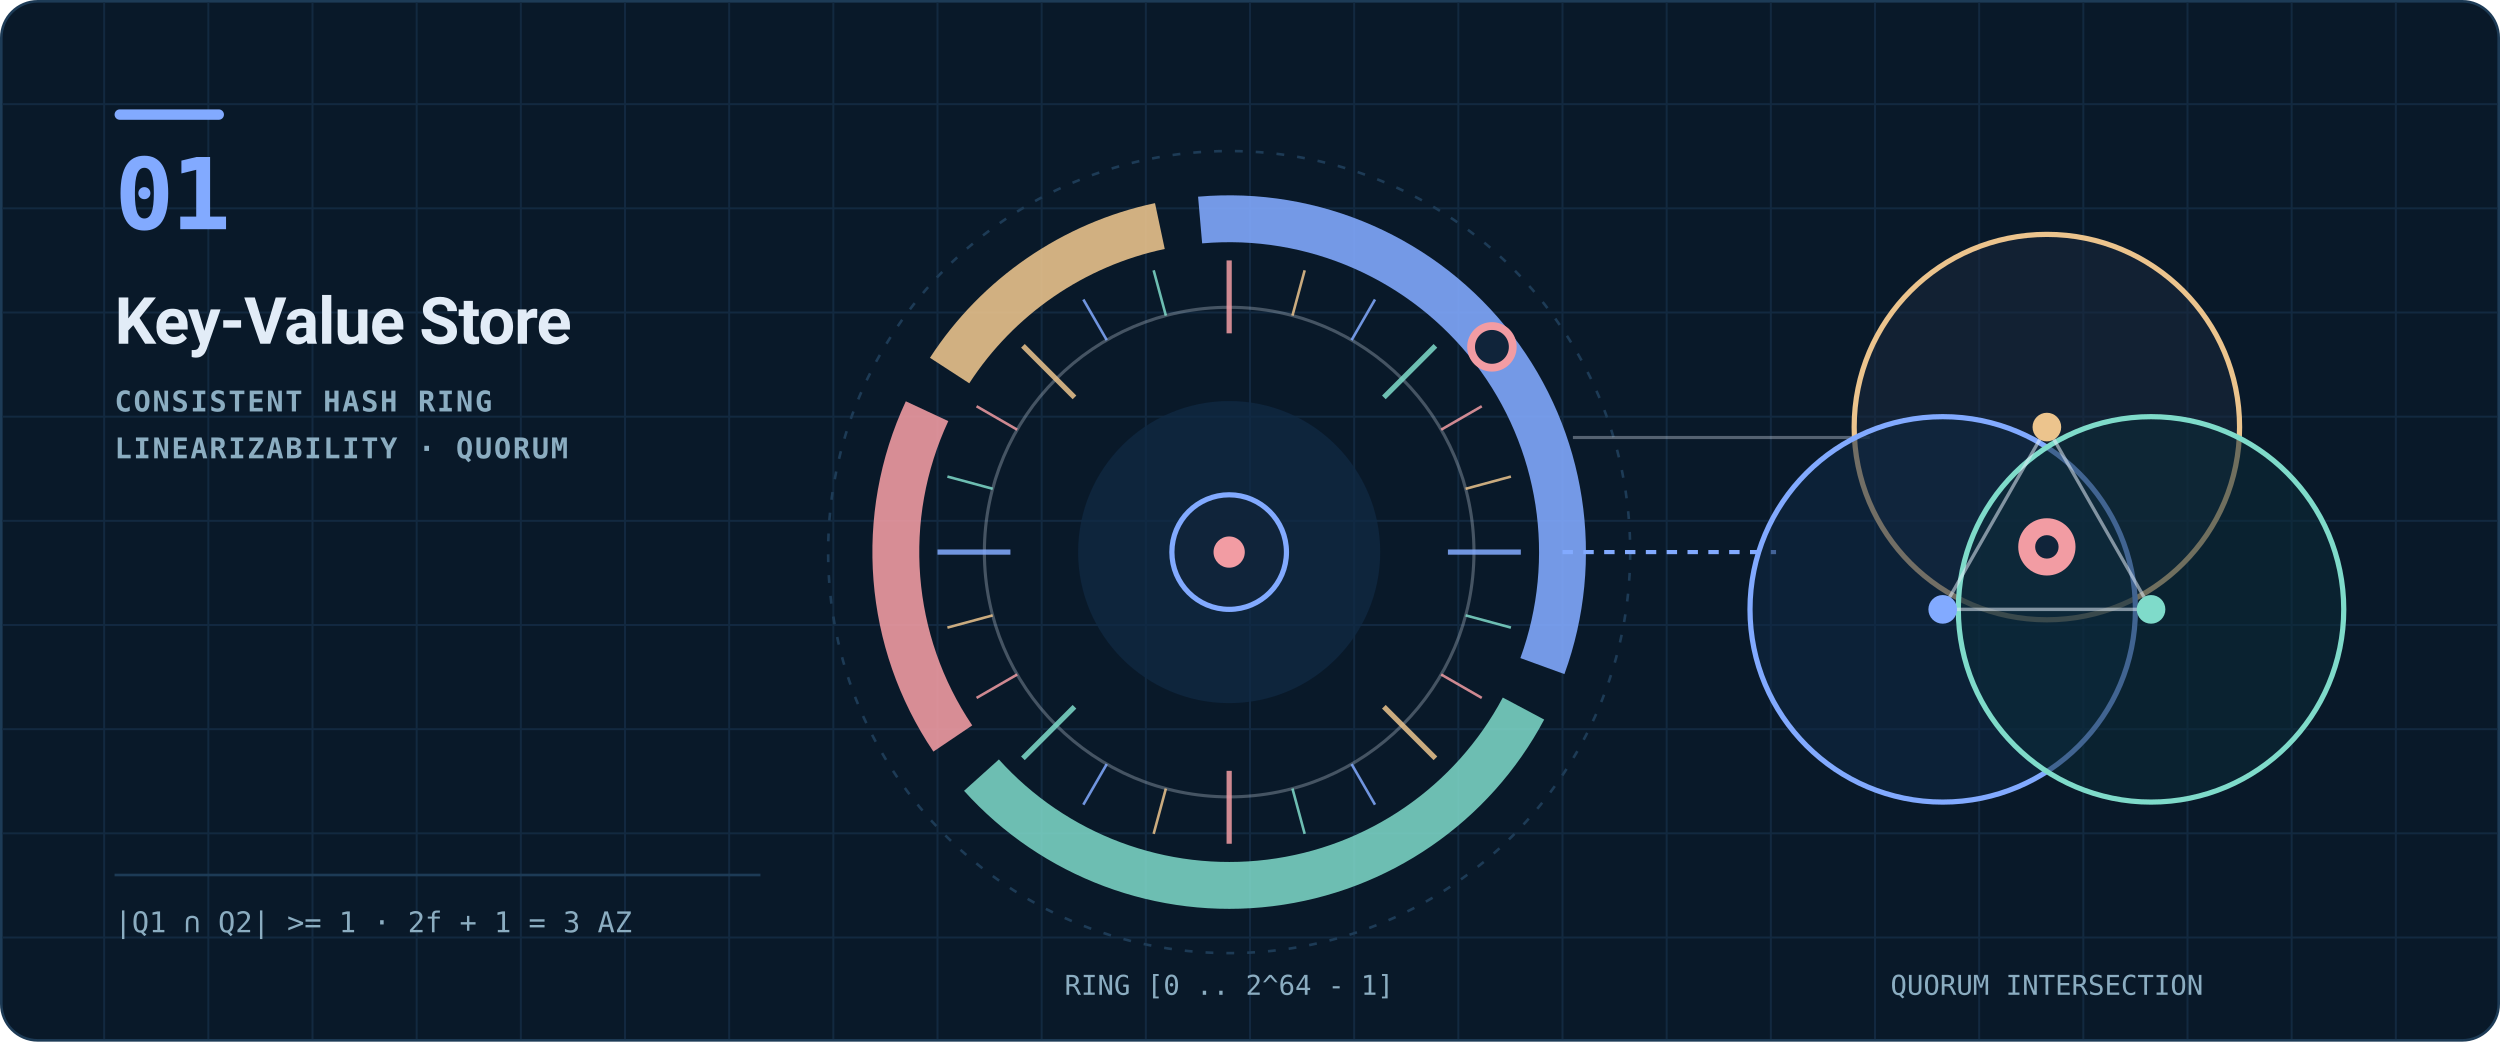
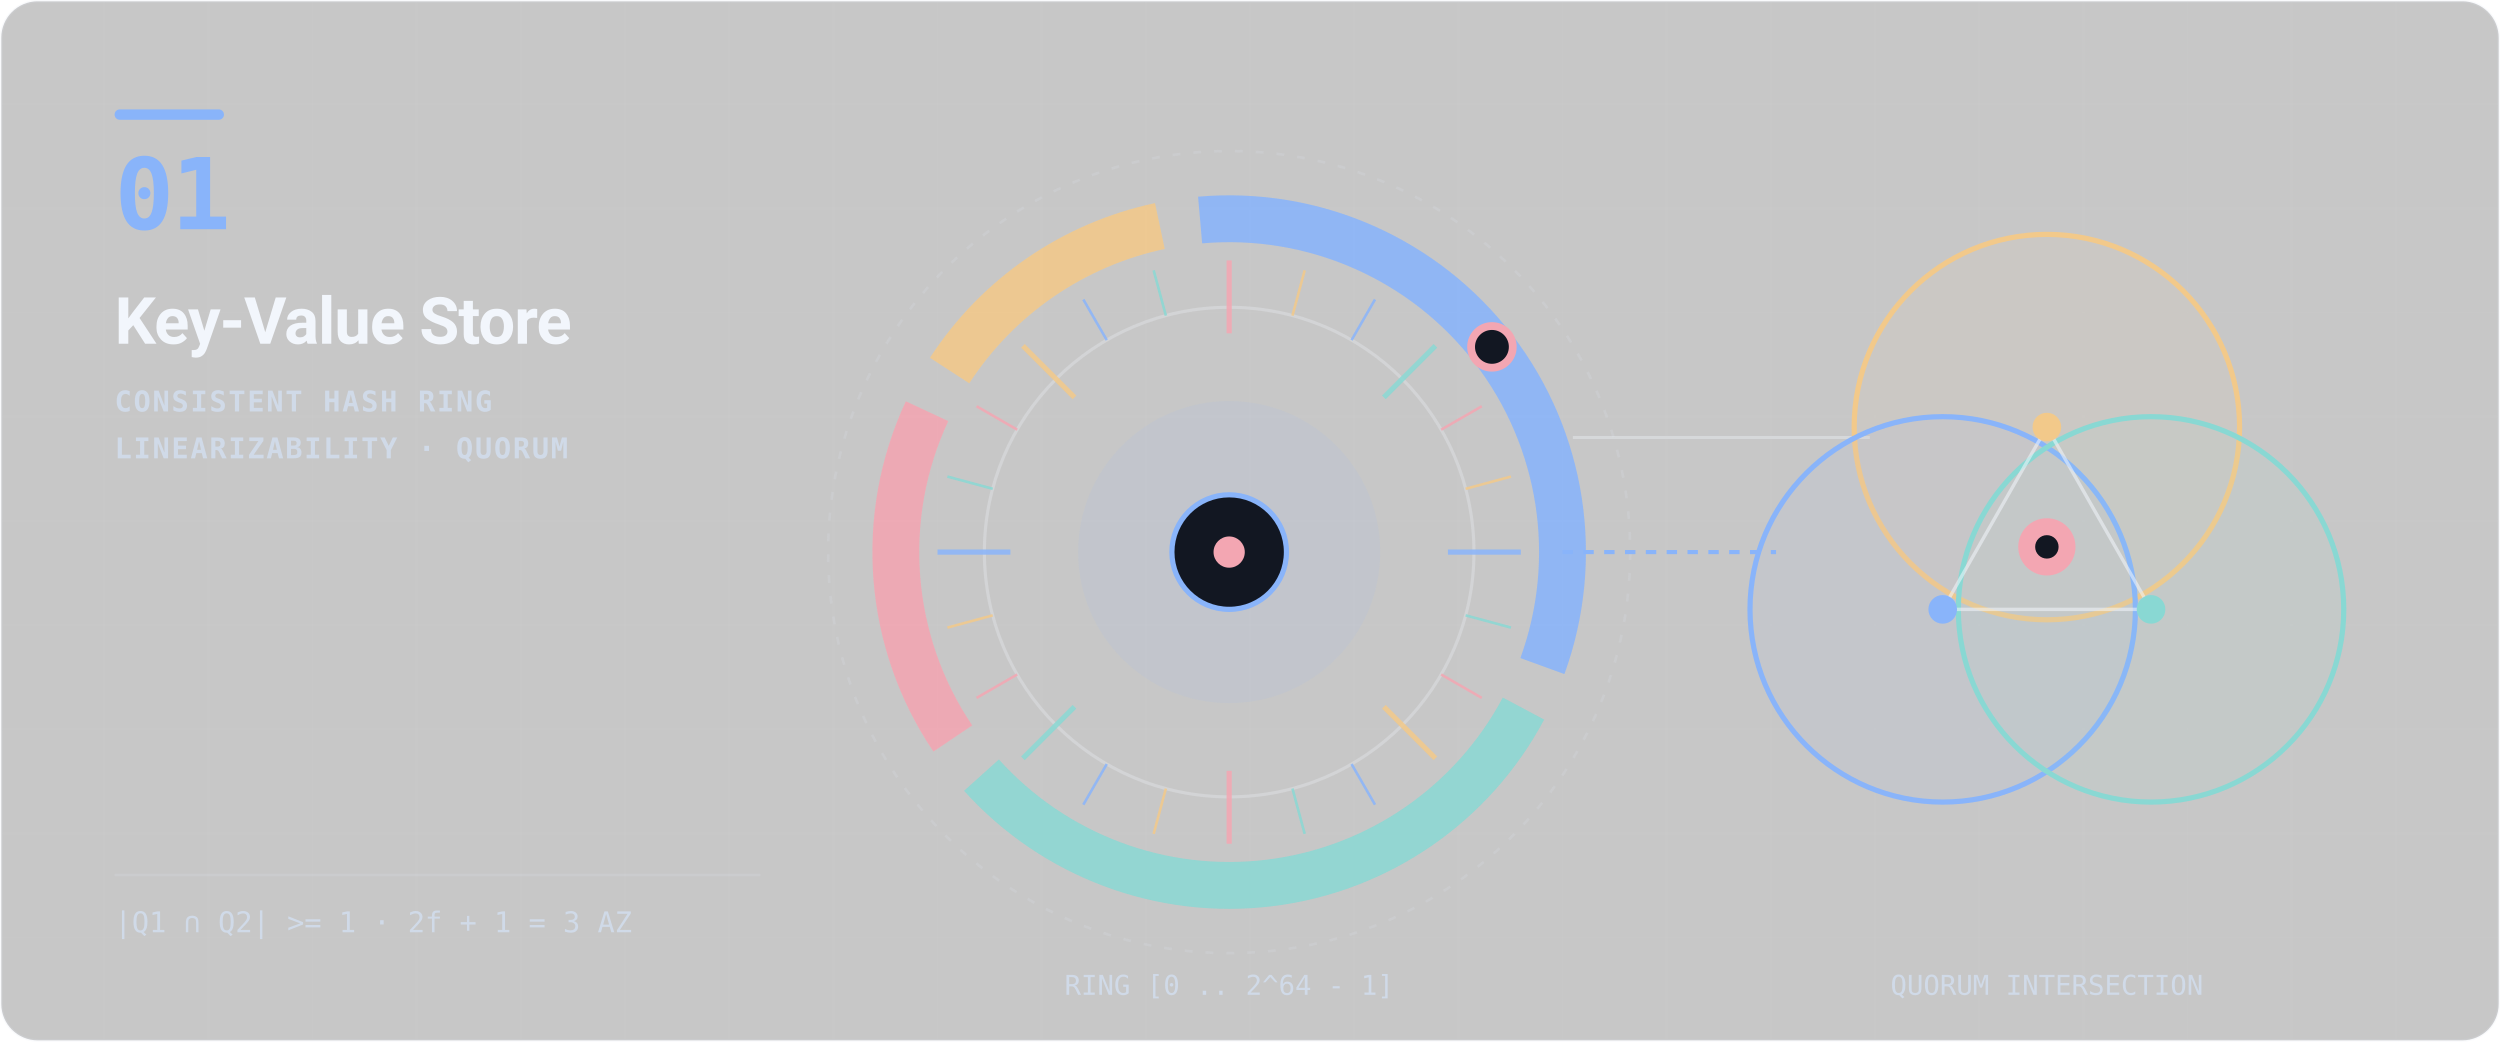
<svg xmlns="http://www.w3.org/2000/svg" viewBox="0 0 960 400" width="960" height="400" shape-rendering="geometricPrecision" text-rendering="geometricPrecision" role="img" aria-label="Chapter 1 abstract geometric artwork: a concentric 64-bit consistent hash ring partitioned into color-coded shard arcs linked by crisp tangent geometry to three overlapping quorum intersection disks symbolizing Raft majority agreement.">
  <style>
    .sans { font-family: -apple-system, BlinkMacSystemFont, "SF Pro Display", "Segoe UI", Roboto, "Helvetica Neue", Arial, sans-serif; }
    .mono { font-family: "SF Mono", SFMono-Regular, ui-monospace, Menlo, Consolas, monospace; }
  </style>
-   <rect x="0.5" y="0.5" width="959" height="399" rx="14" fill="#091929" stroke="#1D3B56" stroke-width="1" />
-   <line x1="40" y1="1" x2="40" y2="399" stroke="#122940" stroke-width="0.75" />
-   <line x1="80" y1="1" x2="80" y2="399" stroke="#122940" stroke-width="0.75" />
-   <line x1="120" y1="1" x2="120" y2="399" stroke="#122940" stroke-width="0.75" />
-   <line x1="160" y1="1" x2="160" y2="399" stroke="#122940" stroke-width="0.75" />
-   <line x1="200" y1="1" x2="200" y2="399" stroke="#122940" stroke-width="0.75" />
-   <line x1="240" y1="1" x2="240" y2="399" stroke="#122940" stroke-width="0.75" />
-   <line x1="280" y1="1" x2="280" y2="399" stroke="#122940" stroke-width="0.75" />
-   <line x1="320" y1="1" x2="320" y2="399" stroke="#122940" stroke-width="0.75" />
-   <line x1="360" y1="1" x2="360" y2="399" stroke="#122940" stroke-width="0.75" />
-   <line x1="400" y1="1" x2="400" y2="399" stroke="#122940" stroke-width="0.75" />
-   <line x1="440" y1="1" x2="440" y2="399" stroke="#122940" stroke-width="0.75" />
-   <line x1="480" y1="1" x2="480" y2="399" stroke="#122940" stroke-width="0.75" />
-   <line x1="520" y1="1" x2="520" y2="399" stroke="#122940" stroke-width="0.75" />
-   <line x1="560" y1="1" x2="560" y2="399" stroke="#122940" stroke-width="0.75" />
-   <line x1="600" y1="1" x2="600" y2="399" stroke="#122940" stroke-width="0.75" />
-   <line x1="640" y1="1" x2="640" y2="399" stroke="#122940" stroke-width="0.75" />
-   <line x1="680" y1="1" x2="680" y2="399" stroke="#122940" stroke-width="0.75" />
-   <line x1="720" y1="1" x2="720" y2="399" stroke="#122940" stroke-width="0.75" />
-   <line x1="760" y1="1" x2="760" y2="399" stroke="#122940" stroke-width="0.75" />
-   <line x1="800" y1="1" x2="800" y2="399" stroke="#122940" stroke-width="0.75" />
-   <line x1="840" y1="1" x2="840" y2="399" stroke="#122940" stroke-width="0.75" />
-   <line x1="880" y1="1" x2="880" y2="399" stroke="#122940" stroke-width="0.75" />
-   <line x1="920" y1="1" x2="920" y2="399" stroke="#122940" stroke-width="0.75" />
-   <line x1="1" y1="40" x2="959" y2="40" stroke="#122940" stroke-width="0.75" />
-   <line x1="1" y1="80" x2="959" y2="80" stroke="#122940" stroke-width="0.75" />
-   <line x1="1" y1="120" x2="959" y2="120" stroke="#122940" stroke-width="0.75" />
-   <line x1="1" y1="160" x2="959" y2="160" stroke="#122940" stroke-width="0.75" />
-   <line x1="1" y1="200" x2="959" y2="200" stroke="#122940" stroke-width="0.75" />
-   <line x1="1" y1="240" x2="959" y2="240" stroke="#122940" stroke-width="0.75" />
-   <line x1="1" y1="280" x2="959" y2="280" stroke="#122940" stroke-width="0.75" />
-   <line x1="1" y1="320" x2="959" y2="320" stroke="#122940" stroke-width="0.75" />
-   <line x1="1" y1="360" x2="959" y2="360" stroke="#122940" stroke-width="0.75" />
-   <rect x="44" y="42" width="42" height="4" rx="2" fill="#82AAFF" />
-   <text x="44" y="88" class="mono" font-size="38" font-weight="700" fill="#82AAFF" letter-spacing="-0.03em">01</text>
-   <text x="44" y="132" class="sans" font-size="25" font-weight="750" fill="#E2ECF7" letter-spacing="-0.015em">Key-Value Store</text>
-   <text x="44" y="158" class="mono" font-size="11" font-weight="600" fill="#8BADC1" letter-spacing="0.06em">CONSISTENT HASH RING</text>
-   <text x="44" y="176" class="mono" font-size="11" font-weight="600" fill="#8BADC1" letter-spacing="0.06em">LINEARIZABILITY · QUORUM</text>
-   <line x1="44" y1="336" x2="292" y2="336" stroke="#1D3B56" stroke-width="1" />
-   <text x="44" y="358" class="mono" font-size="11" fill="#8BADC1">|Q1 ∩ Q2| &gt;= 1   ·   2f + 1 = 3 AZ</text>
-   <circle cx="472" cy="212" r="154" fill="none" stroke="#1D3B56" stroke-width="1" stroke-dasharray="3 5" />
-   <path d="M 460.84 84.49 A 128.00 128.00 0 0 1 592.28 255.78" fill="none" stroke="#82AAFF" stroke-width="18" stroke-linecap="butt" opacity="0.88" />
-   <path d="M 585.02 272.09 A 128.00 128.00 0 0 1 376.88 297.65" fill="none" stroke="#7FDBCA" stroke-width="18" stroke-linecap="butt" opacity="0.85" />
-   <path d="M 365.88 283.58 A 128.00 128.00 0 0 1 355.99 157.90" fill="none" stroke="#F29CA3" stroke-width="18" stroke-linecap="butt" opacity="0.88" />
-   <path d="M 364.65 142.29 A 128.00 128.00 0 0 1 445.39 86.80" fill="none" stroke="#ECC48D" stroke-width="18" stroke-linecap="butt" opacity="0.88" />
-   <circle cx="472" cy="212" r="94" fill="none" stroke="#E2ECF7" stroke-width="1.2" opacity="0.28" />
-   <circle cx="472" cy="212" r="58" fill="#0F2944" opacity="0.72" />
-   <circle cx="472" cy="212" r="22" fill="#10243A" stroke="#82AAFF" stroke-width="2" />
-   <circle cx="472" cy="212" r="6" fill="#F29CA3" />
-   <line x1="556.0" y1="212.0" x2="584.0" y2="212.0" stroke="#82AAFF" stroke-width="2.0" opacity="0.85" />
-   <line x1="562.8" y1="236.3" x2="580.2" y2="241.0" stroke="#7FDBCA" stroke-width="1.0" opacity="0.85" />
-   <line x1="553.4" y1="259.0" x2="569.0" y2="268.0" stroke="#F29CA3" stroke-width="1.0" opacity="0.85" />
-   <line x1="531.4" y1="271.4" x2="551.2" y2="291.2" stroke="#ECC48D" stroke-width="2.0" opacity="0.85" />
-   <line x1="519.0" y1="293.4" x2="528.0" y2="309.0" stroke="#82AAFF" stroke-width="1.0" opacity="0.85" />
-   <line x1="496.3" y1="302.8" x2="501.0" y2="320.2" stroke="#7FDBCA" stroke-width="1.0" opacity="0.85" />
-   <line x1="472.0" y1="296.0" x2="472.0" y2="324.0" stroke="#F29CA3" stroke-width="2.0" opacity="0.85" />
-   <line x1="447.7" y1="302.8" x2="443.0" y2="320.2" stroke="#ECC48D" stroke-width="1.0" opacity="0.85" />
-   <line x1="425.0" y1="293.4" x2="416.0" y2="309.0" stroke="#82AAFF" stroke-width="1.0" opacity="0.85" />
-   <line x1="412.6" y1="271.4" x2="392.8" y2="291.2" stroke="#7FDBCA" stroke-width="2.0" opacity="0.85" />
-   <line x1="390.6" y1="259.0" x2="375.0" y2="268.0" stroke="#F29CA3" stroke-width="1.0" opacity="0.85" />
-   <line x1="381.2" y1="236.3" x2="363.8" y2="241.0" stroke="#ECC48D" stroke-width="1.0" opacity="0.85" />
-   <line x1="388.0" y1="212.0" x2="360.0" y2="212.0" stroke="#82AAFF" stroke-width="2.0" opacity="0.85" />
-   <line x1="381.2" y1="187.7" x2="363.8" y2="183.0" stroke="#7FDBCA" stroke-width="1.0" opacity="0.85" />
-   <line x1="390.6" y1="165.0" x2="375.0" y2="156.0" stroke="#F29CA3" stroke-width="1.0" opacity="0.85" />
-   <line x1="412.6" y1="152.6" x2="392.8" y2="132.8" stroke="#ECC48D" stroke-width="2.0" opacity="0.85" />
-   <line x1="425.0" y1="130.6" x2="416.0" y2="115.0" stroke="#82AAFF" stroke-width="1.0" opacity="0.85" />
-   <line x1="447.7" y1="121.2" x2="443.0" y2="103.8" stroke="#7FDBCA" stroke-width="1.0" opacity="0.85" />
-   <line x1="472.0" y1="128.0" x2="472.0" y2="100.0" stroke="#F29CA3" stroke-width="2.0" opacity="0.85" />
-   <line x1="496.3" y1="121.2" x2="501.0" y2="103.8" stroke="#ECC48D" stroke-width="1.0" opacity="0.85" />
-   <line x1="519.0" y1="130.6" x2="528.0" y2="115.0" stroke="#82AAFF" stroke-width="1.0" opacity="0.85" />
-   <line x1="531.4" y1="152.6" x2="551.2" y2="132.8" stroke="#7FDBCA" stroke-width="2.0" opacity="0.85" />
-   <line x1="553.4" y1="165.0" x2="569.0" y2="156.0" stroke="#F29CA3" stroke-width="1.0" opacity="0.85" />
-   <line x1="562.8" y1="187.7" x2="580.2" y2="183.0" stroke="#ECC48D" stroke-width="1.0" opacity="0.85" />
-   <circle cx="572.9" cy="133.2" r="8" fill="#10243A" stroke="#F29CA3" stroke-width="3" />
-   <line x1="604" y1="168" x2="718" y2="168" stroke="#E2ECF7" stroke-width="1.2" opacity="0.35" />
-   <line x1="600" y1="212" x2="682" y2="212" stroke="#82AAFF" stroke-width="1.6" stroke-dasharray="4 4" />
-   <circle cx="786" cy="164" r="74" fill="#1B293C" fill-opacity="0.55" stroke="#ECC48D" stroke-width="2.0" />
-   <circle cx="746" cy="234" r="74" fill="#0F2944" fill-opacity="0.55" stroke="#82AAFF" stroke-width="2.0" />
-   <circle cx="826" cy="234" r="74" fill="#0B2A38" fill-opacity="0.55" stroke="#7FDBCA" stroke-width="2.0" />
-   <polygon points="786,164 746,234 826,234" fill="none" stroke="#E2ECF7" stroke-width="1.3" opacity="0.55" />
-   <circle cx="786" cy="210" r="11" fill="#F29CA3" />
-   <circle cx="786" cy="210" r="4.5" fill="#10243A" />
-   <circle cx="786" cy="164" r="5.5" fill="#ECC48D" />
-   <circle cx="746" cy="234" r="5.5" fill="#82AAFF" />
-   <circle cx="826" cy="234" r="5.5" fill="#7FDBCA" />
-   <text x="472" y="382" text-anchor="middle" class="mono" font-size="10.5" fill="#8BADC1">RING [0 .. 2^64 - 1]</text>
-   <text x="786" y="382" text-anchor="middle" class="mono" font-size="10.5" fill="#8BADC1">QUORUM INTERSECTION</text>
+   <rect x="0.5" y="0.5" width="959" height="399" rx="14" fill="rgba(0, 0, 0, 0.22)" stroke="rgba(226, 232, 240, 0.18)" stroke-width="1" />
+   <line x1="40" y1="1" x2="40" y2="399" stroke="rgba(226, 232, 240, 0.04)" stroke-width="0.75" />
+   <line x1="80" y1="1" x2="80" y2="399" stroke="rgba(226, 232, 240, 0.04)" stroke-width="0.75" />
+   <line x1="120" y1="1" x2="120" y2="399" stroke="rgba(226, 232, 240, 0.04)" stroke-width="0.75" />
+   <line x1="160" y1="1" x2="160" y2="399" stroke="rgba(226, 232, 240, 0.04)" stroke-width="0.75" />
+   <line x1="200" y1="1" x2="200" y2="399" stroke="rgba(226, 232, 240, 0.04)" stroke-width="0.75" />
+   <line x1="240" y1="1" x2="240" y2="399" stroke="rgba(226, 232, 240, 0.04)" stroke-width="0.75" />
+   <line x1="280" y1="1" x2="280" y2="399" stroke="rgba(226, 232, 240, 0.04)" stroke-width="0.75" />
+   <line x1="320" y1="1" x2="320" y2="399" stroke="rgba(226, 232, 240, 0.04)" stroke-width="0.75" />
+   <line x1="360" y1="1" x2="360" y2="399" stroke="rgba(226, 232, 240, 0.04)" stroke-width="0.75" />
+   <line x1="400" y1="1" x2="400" y2="399" stroke="rgba(226, 232, 240, 0.04)" stroke-width="0.75" />
+   <line x1="440" y1="1" x2="440" y2="399" stroke="rgba(226, 232, 240, 0.04)" stroke-width="0.75" />
+   <line x1="480" y1="1" x2="480" y2="399" stroke="rgba(226, 232, 240, 0.04)" stroke-width="0.75" />
+   <line x1="520" y1="1" x2="520" y2="399" stroke="rgba(226, 232, 240, 0.04)" stroke-width="0.75" />
+   <line x1="560" y1="1" x2="560" y2="399" stroke="rgba(226, 232, 240, 0.04)" stroke-width="0.75" />
+   <line x1="600" y1="1" x2="600" y2="399" stroke="rgba(226, 232, 240, 0.04)" stroke-width="0.75" />
+   <line x1="640" y1="1" x2="640" y2="399" stroke="rgba(226, 232, 240, 0.04)" stroke-width="0.75" />
+   <line x1="680" y1="1" x2="680" y2="399" stroke="rgba(226, 232, 240, 0.04)" stroke-width="0.75" />
+   <line x1="720" y1="1" x2="720" y2="399" stroke="rgba(226, 232, 240, 0.04)" stroke-width="0.75" />
+   <line x1="760" y1="1" x2="760" y2="399" stroke="rgba(226, 232, 240, 0.04)" stroke-width="0.75" />
+   <line x1="800" y1="1" x2="800" y2="399" stroke="rgba(226, 232, 240, 0.04)" stroke-width="0.75" />
+   <line x1="840" y1="1" x2="840" y2="399" stroke="rgba(226, 232, 240, 0.04)" stroke-width="0.75" />
+   <line x1="880" y1="1" x2="880" y2="399" stroke="rgba(226, 232, 240, 0.04)" stroke-width="0.75" />
+   <line x1="920" y1="1" x2="920" y2="399" stroke="rgba(226, 232, 240, 0.04)" stroke-width="0.75" />
+   <line x1="1" y1="40" x2="959" y2="40" stroke="rgba(226, 232, 240, 0.04)" stroke-width="0.75" />
+   <line x1="1" y1="80" x2="959" y2="80" stroke="rgba(226, 232, 240, 0.04)" stroke-width="0.75" />
+   <line x1="1" y1="120" x2="959" y2="120" stroke="rgba(226, 232, 240, 0.04)" stroke-width="0.75" />
+   <line x1="1" y1="160" x2="959" y2="160" stroke="rgba(226, 232, 240, 0.04)" stroke-width="0.75" />
+   <line x1="1" y1="200" x2="959" y2="200" stroke="rgba(226, 232, 240, 0.04)" stroke-width="0.75" />
+   <line x1="1" y1="240" x2="959" y2="240" stroke="rgba(226, 232, 240, 0.04)" stroke-width="0.75" />
+   <line x1="1" y1="280" x2="959" y2="280" stroke="rgba(226, 232, 240, 0.04)" stroke-width="0.75" />
+   <line x1="1" y1="320" x2="959" y2="320" stroke="rgba(226, 232, 240, 0.04)" stroke-width="0.75" />
+   <line x1="1" y1="360" x2="959" y2="360" stroke="rgba(226, 232, 240, 0.04)" stroke-width="0.75" />
+   <rect x="44" y="42" width="42" height="4" rx="2" fill="#89B4FA" />
+   <text x="44" y="88" class="mono" font-size="38" font-weight="700" fill="#89B4FA" letter-spacing="-0.03em">01</text>
+   <text x="44" y="132" class="sans" font-size="25" font-weight="750" fill="#F2F6FC" letter-spacing="-0.015em">Key-Value Store</text>
+   <text x="44" y="158" class="mono" font-size="11" font-weight="600" fill="#D0DAE8" letter-spacing="0.06em">CONSISTENT HASH RING</text>
+   <text x="44" y="176" class="mono" font-size="11" font-weight="600" fill="#D0DAE8" letter-spacing="0.06em">LINEARIZABILITY · QUORUM</text>
+   <line x1="44" y1="336" x2="292" y2="336" stroke="rgba(226, 232, 240, 0.18)" stroke-width="1" />
+   <text x="44" y="358" class="mono" font-size="11" fill="#D0DAE8">|Q1 ∩ Q2| &gt;= 1   ·   2f + 1 = 3 AZ</text>
+   <circle cx="472" cy="212" r="154" fill="none" stroke="rgba(226, 232, 240, 0.18)" stroke-width="1" stroke-dasharray="3 5" />
+   <path d="M 460.84 84.49 A 128.00 128.00 0 0 1 592.28 255.78" fill="none" stroke="#89B4FA" stroke-width="18" stroke-linecap="butt" opacity="0.88" />
+   <path d="M 585.02 272.09 A 128.00 128.00 0 0 1 376.88 297.65" fill="none" stroke="#89D8D3" stroke-width="18" stroke-linecap="butt" opacity="0.85" />
+   <path d="M 365.88 283.58 A 128.00 128.00 0 0 1 355.99 157.90" fill="none" stroke="#F3A6B2" stroke-width="18" stroke-linecap="butt" opacity="0.88" />
+   <path d="M 364.65 142.29 A 128.00 128.00 0 0 1 445.39 86.80" fill="none" stroke="#F2C98A" stroke-width="18" stroke-linecap="butt" opacity="0.88" />
+   <circle cx="472" cy="212" r="94" fill="none" stroke="#F2F6FC" stroke-width="1.2" opacity="0.28" />
+   <circle cx="472" cy="212" r="58" fill="rgba(137, 180, 250, 0.12)" opacity="0.72" />
+   <circle cx="472" cy="212" r="22" fill="#121722" stroke="#89B4FA" stroke-width="2" />
+   <circle cx="472" cy="212" r="6" fill="#F3A6B2" />
+   <line x1="556.0" y1="212.0" x2="584.0" y2="212.0" stroke="#89B4FA" stroke-width="2.0" opacity="0.85" />
+   <line x1="562.8" y1="236.3" x2="580.2" y2="241.0" stroke="#89D8D3" stroke-width="1.0" opacity="0.85" />
+   <line x1="553.4" y1="259.0" x2="569.0" y2="268.0" stroke="#F3A6B2" stroke-width="1.0" opacity="0.85" />
+   <line x1="531.4" y1="271.4" x2="551.2" y2="291.2" stroke="#F2C98A" stroke-width="2.0" opacity="0.85" />
+   <line x1="519.0" y1="293.4" x2="528.0" y2="309.0" stroke="#89B4FA" stroke-width="1.0" opacity="0.85" />
+   <line x1="496.3" y1="302.8" x2="501.0" y2="320.2" stroke="#89D8D3" stroke-width="1.0" opacity="0.85" />
+   <line x1="472.0" y1="296.0" x2="472.0" y2="324.0" stroke="#F3A6B2" stroke-width="2.0" opacity="0.85" />
+   <line x1="447.7" y1="302.8" x2="443.0" y2="320.2" stroke="#F2C98A" stroke-width="1.0" opacity="0.85" />
+   <line x1="425.0" y1="293.4" x2="416.0" y2="309.0" stroke="#89B4FA" stroke-width="1.0" opacity="0.85" />
+   <line x1="412.6" y1="271.4" x2="392.8" y2="291.2" stroke="#89D8D3" stroke-width="2.0" opacity="0.85" />
+   <line x1="390.6" y1="259.0" x2="375.0" y2="268.0" stroke="#F3A6B2" stroke-width="1.0" opacity="0.85" />
+   <line x1="381.2" y1="236.3" x2="363.8" y2="241.0" stroke="#F2C98A" stroke-width="1.0" opacity="0.85" />
+   <line x1="388.0" y1="212.0" x2="360.0" y2="212.0" stroke="#89B4FA" stroke-width="2.0" opacity="0.85" />
+   <line x1="381.2" y1="187.7" x2="363.8" y2="183.0" stroke="#89D8D3" stroke-width="1.0" opacity="0.85" />
+   <line x1="390.6" y1="165.0" x2="375.0" y2="156.0" stroke="#F3A6B2" stroke-width="1.0" opacity="0.85" />
+   <line x1="412.6" y1="152.6" x2="392.8" y2="132.8" stroke="#F2C98A" stroke-width="2.0" opacity="0.85" />
+   <line x1="425.0" y1="130.6" x2="416.0" y2="115.0" stroke="#89B4FA" stroke-width="1.0" opacity="0.85" />
+   <line x1="447.7" y1="121.2" x2="443.0" y2="103.8" stroke="#89D8D3" stroke-width="1.0" opacity="0.85" />
+   <line x1="472.0" y1="128.0" x2="472.0" y2="100.0" stroke="#F3A6B2" stroke-width="2.0" opacity="0.85" />
+   <line x1="496.3" y1="121.2" x2="501.0" y2="103.8" stroke="#F2C98A" stroke-width="1.0" opacity="0.85" />
+   <line x1="519.0" y1="130.6" x2="528.0" y2="115.0" stroke="#89B4FA" stroke-width="1.0" opacity="0.85" />
+   <line x1="531.4" y1="152.6" x2="551.2" y2="132.8" stroke="#89D8D3" stroke-width="2.0" opacity="0.85" />
+   <line x1="553.4" y1="165.0" x2="569.0" y2="156.0" stroke="#F3A6B2" stroke-width="1.0" opacity="0.85" />
+   <line x1="562.8" y1="187.7" x2="580.2" y2="183.0" stroke="#F2C98A" stroke-width="1.0" opacity="0.85" />
+   <circle cx="572.9" cy="133.2" r="8" fill="#121722" stroke="#F3A6B2" stroke-width="3" />
+   <line x1="604" y1="168" x2="718" y2="168" stroke="#F2F6FC" stroke-width="1.2" opacity="0.35" />
+   <line x1="600" y1="212" x2="682" y2="212" stroke="#89B4FA" stroke-width="1.6" stroke-dasharray="4 4" />
+   <circle cx="786" cy="164" r="74" fill="rgba(242, 201, 138, 0.12)" fill-opacity="0.55" stroke="#F2C98A" stroke-width="2.0" />
+   <circle cx="746" cy="234" r="74" fill="rgba(137, 180, 250, 0.12)" fill-opacity="0.55" stroke="#89B4FA" stroke-width="2.0" />
+   <circle cx="826" cy="234" r="74" fill="rgba(137, 216, 211, 0.12)" fill-opacity="0.55" stroke="#89D8D3" stroke-width="2.0" />
+   <polygon points="786,164 746,234 826,234" fill="none" stroke="#F2F6FC" stroke-width="1.3" opacity="0.55" />
+   <circle cx="786" cy="210" r="11" fill="#F3A6B2" />
+   <circle cx="786" cy="210" r="4.5" fill="#121722" />
+   <circle cx="786" cy="164" r="5.5" fill="#F2C98A" />
+   <circle cx="746" cy="234" r="5.5" fill="#89B4FA" />
+   <circle cx="826" cy="234" r="5.5" fill="#89D8D3" />
+   <text x="472" y="382" text-anchor="middle" class="mono" font-size="10.5" fill="#D0DAE8">RING [0 .. 2^64 - 1]</text>
+   <text x="786" y="382" text-anchor="middle" class="mono" font-size="10.5" fill="#D0DAE8">QUORUM INTERSECTION</text>
</svg>
